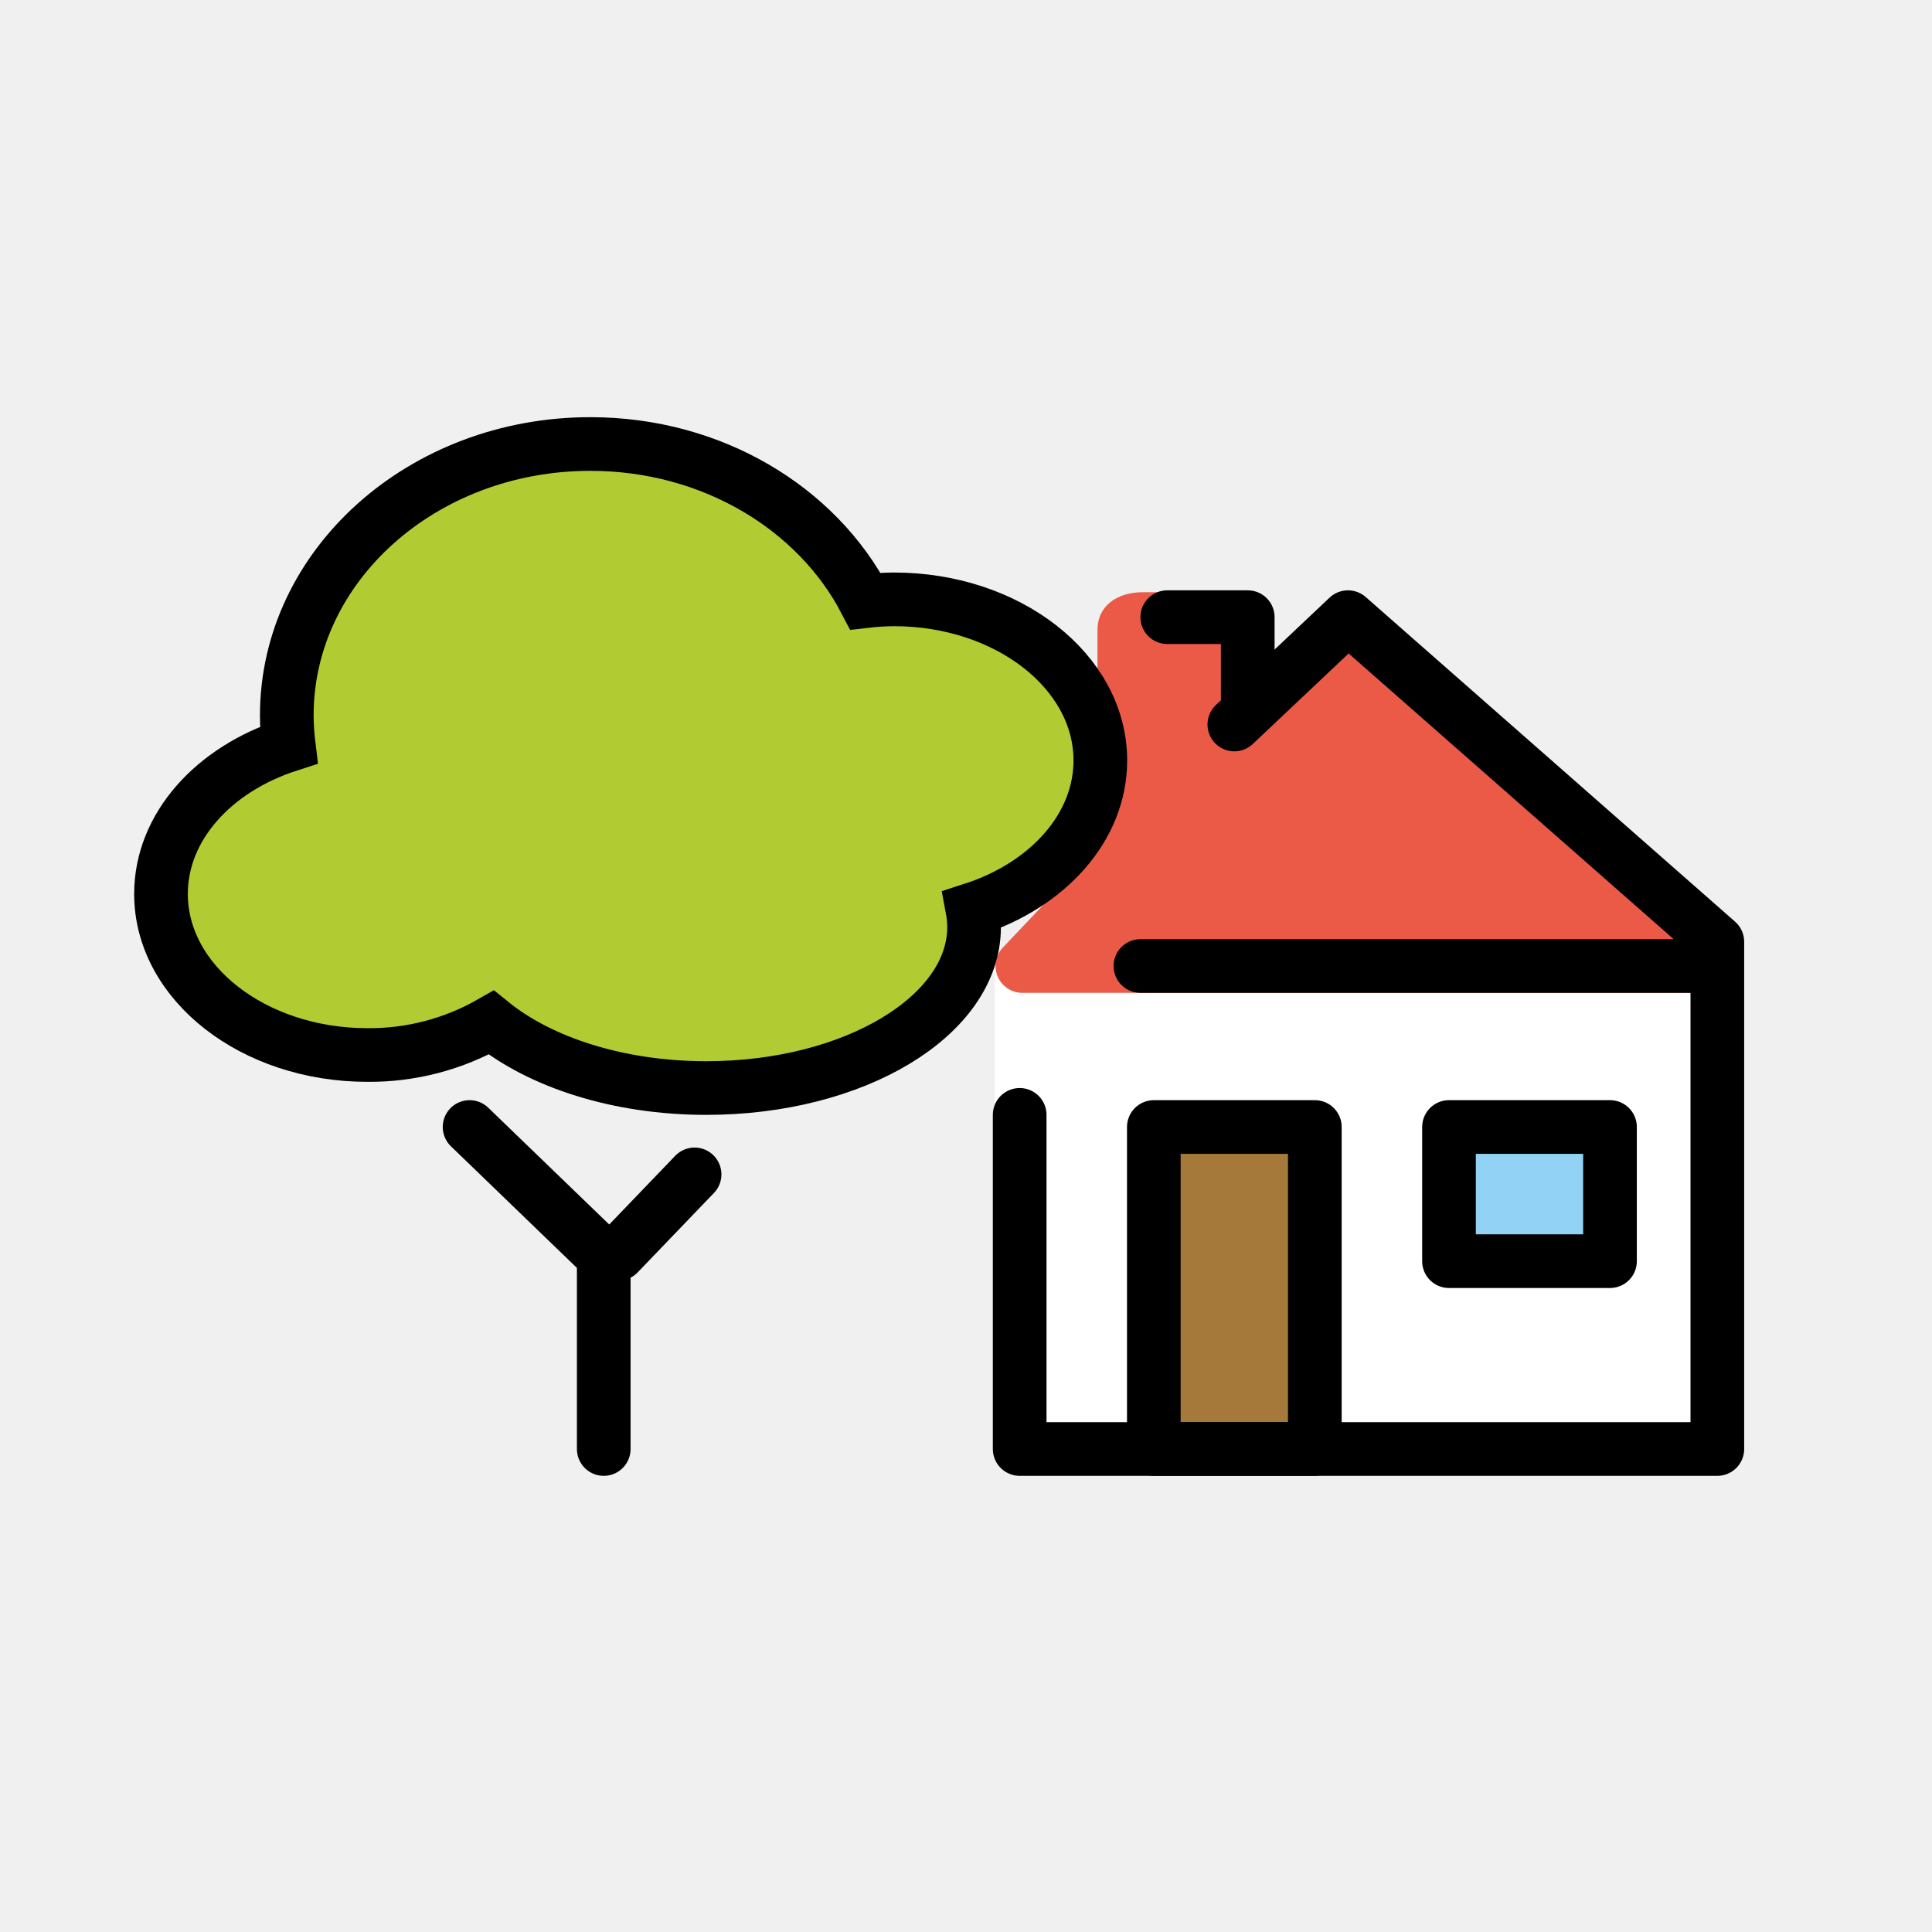
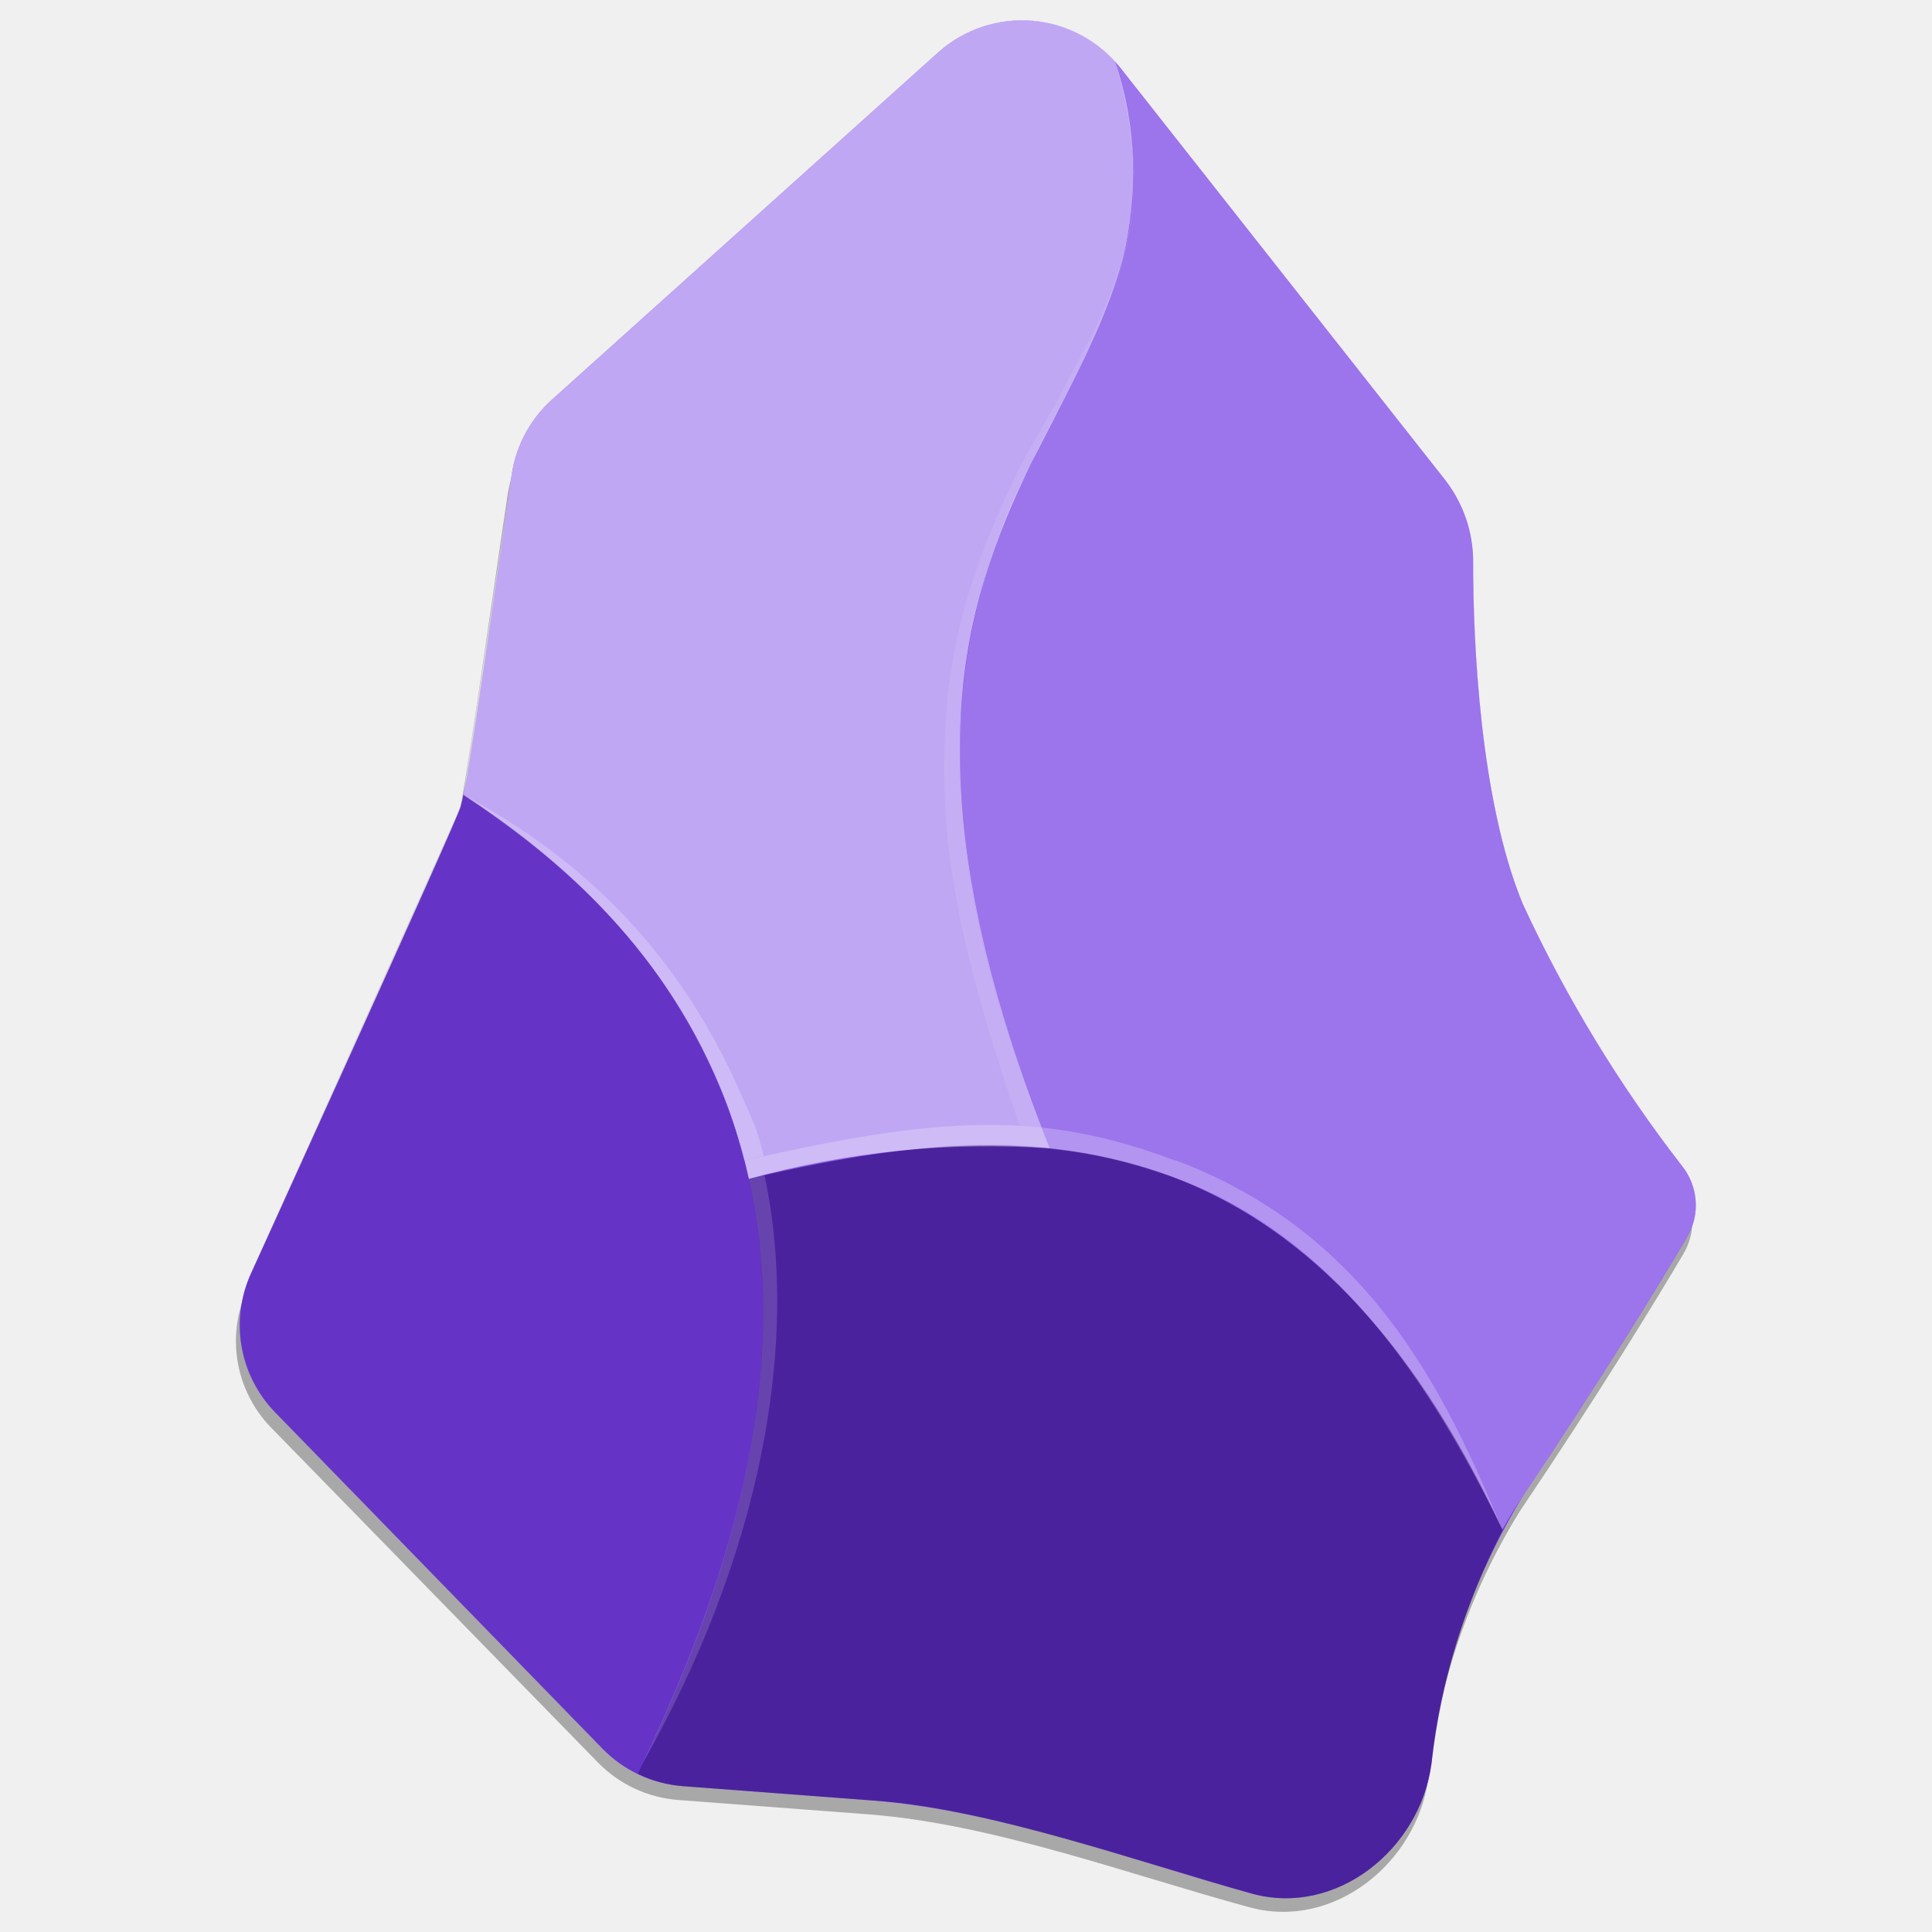
- <svg xmlns="http://www.w3.org/2000/svg" id="emoji" viewBox="0 0 72 72" version="1.1">
-   <g id="color">
-     <rect x="37.075" y="36.053" width="26.884" height="18.114" fill="#FFFFFF" />
-     <polygon fill="#EA5A47" stroke="#EA5A47" stroke-linecap="round" stroke-linejoin="round" stroke-miterlimit="10" stroke-width="2" points="50.235,23.2 38.1,36 63.5,36" />
-     <path fill="#EA5A47" d="M47.3,26l-6.4,6.059v-8.573c0-0.931,0.755-1.416,1.686-1.416h3.028 c0.931,0,1.686,0.485,1.686,1.416C47.3,23.486,47.3,26,47.3,26z" />
-     <rect x="43" y="42" width="6" height="12" fill="#A57939" />
-     <rect x="54" y="42" width="6" height="5" fill="#92D3F5" />
-     <path fill="#B1CC33" d="M41.006,28.339c0-3.312-3.445-6.003-7.694-6.003c-0.355,0.003-0.71,0.025-1.062,0.066 c-1.8-3.455-5.707-5.855-10.25-5.855c-6.248,0-11.312,4.529-11.312,10.114c0.001,0.369,0.025,0.738,0.07,1.104 C7.966,28.666,6,30.81,6,33.314c0,3.312,3.445,6.003,7.694,6.003c1.615,0.014,3.206-0.402,4.614-1.207 c1.818,1.477,4.726,2.438,8.015,2.438c5.511,0,9.978-2.688,9.978-6.003c-0.001-0.219-0.021-0.438-0.061-0.653 C39.036,32.99,41.006,30.845,41.006,28.339z" />
-   </g>
-   <g id="hair" />
-   <g id="skin" />
-   <g id="skin-shadow" />
-   <g id="line">
-     <polyline fill="none" stroke="#000000" stroke-linecap="round" stroke-linejoin="round" stroke-miterlimit="10" stroke-width="2" points="46,27 50.235,23 64,35.098 64,54 38,54 38,41.548" />
-     <rect x="43" y="42" width="6" height="12" fill="none" stroke="#000000" stroke-linecap="round" stroke-linejoin="round" stroke-miterlimit="10" stroke-width="2" />
-     <rect x="54" y="42" width="6" height="5" fill="none" stroke="#000000" stroke-linecap="round" stroke-linejoin="round" stroke-miterlimit="10" stroke-width="2" />
-     <polyline fill="none" stroke="#000000" stroke-linecap="round" stroke-linejoin="round" stroke-miterlimit="10" stroke-width="2" points="43.5,23 46.5,23 46.5,26" />
-     <path fill="none" stroke="#000000" stroke-miterlimit="10" stroke-width="2" d="M31.245,39.34" />
-     <polyline fill="none" stroke="#000000" stroke-linecap="round" stroke-linejoin="round" stroke-width="2" points="22.5,54 22.5,46.827 17.5,42" />
-     <line x1="23.041" x2="25.885" y1="46.727" y2="43.766" fill="none" stroke="#000000" stroke-linecap="round" stroke-linejoin="round" stroke-width="2" />
-     <path fill="none" stroke="#000000" stroke-linecap="round" stroke-miterlimit="10" stroke-width="2" d="M41.006,28.339 c0-3.312-3.445-6.003-7.694-6.003c-0.355,0.003-0.71,0.025-1.062,0.066c-1.8-3.455-5.707-5.855-10.25-5.855 c-6.248,0-11.312,4.529-11.312,10.114c0.001,0.369,0.025,0.738,0.07,1.104C7.966,28.666,6,30.81,6,33.314 c0,3.312,3.445,6.003,7.694,6.003c1.615,0.014,3.206-0.402,4.614-1.207c1.818,1.477,4.726,2.438,8.015,2.438 c5.511,0,9.978-2.688,9.978-6.003c-0.001-0.219-0.021-0.438-0.061-0.653 C39.036,32.99,41.006,30.845,41.006,28.339z" />
-     <line x1="63.5" x2="42.5" y1="36" y2="36" fill="none" stroke="#000000" stroke-linecap="round" stroke-linejoin="round" stroke-miterlimit="10" stroke-width="2" />
-   </g>
+ <svg xmlns="http://www.w3.org/2000/svg" fill="none" viewBox="0 0 96 96" id="Obsidian-Icon--Streamline-Svg-Logos" height="16" width="16">
+   <path fill="#000000" fill-opacity=".3" d="M70.971 88.375c-.579 4.231-4.743 7.549-8.908 6.391-5.902-1.603-12.738-4.142-18.885-4.61l-9.442-.713c-1.517-.107-2.942-.764-4.008-1.848L13.471 70.938c-1.767-1.816-2.244-4.527-1.203-6.837 0 0 10.021-21.958 10.422-23.094.356-1.136 1.737-11.113 2.539-16.457.225-1.419.933-2.717 2.004-3.675L46.43 3.684c1.278-1.147 2.973-1.715 4.684-1.572 1.711.143 3.288.986 4.357 2.329L71.639 24.84c.905 1.165 1.391 2.6 1.381 4.075 0 3.853.334 11.803 2.494 16.925 2.143 4.607 4.803 8.955 7.928 12.961.774 1.005.862 2.378.223 3.474-1.403 2.383-4.209 6.97-8.151 12.827-2.495 4.027-4.056 8.563-4.565 13.273h.022Z" />
+   <path fill="#6c31e3" d="M71.127 87.663c-.579 4.253-4.743 7.572-8.908 6.436-5.879-1.626-12.694-4.164-18.862-4.632l-9.42-.713c-1.52-.111-2.947-.776-4.008-1.871L13.672 70.181c-1.784-1.834-2.261-4.574-1.202-6.904 0 0 10.044-22.047 10.422-23.205.379-1.136 1.737-11.135 2.539-16.524.22-1.427.928-2.734 2.004-3.697L46.631 2.593c1.281-1.144 2.978-1.709 4.689-1.562 1.711.148 3.286.994 4.353 2.341L71.818 23.861c.902 1.167 1.388 2.601 1.381 4.075 0 3.875.334 11.847 2.472 16.992 2.142 4.628 4.801 8.999 7.928 13.028.791 1.005.888 2.391.245 3.496-1.425 2.405-4.209 6.993-8.173 12.894-2.486 4.046-4.038 8.595-4.543 13.317Z" />
+   <path fill="url(#a)" d="M31.666 88.131c7.549-15.299 7.349-26.278 4.12-34.072-2.939-7.215-8.44-11.758-12.76-14.587-.089.423-.223.824-.401 1.202L12.469 63.278c-1.053 2.334-.567 5.075 1.225 6.904l16.235 16.702c.512.512 1.113.935 1.737 1.247Z" />
+   <path fill="url(#b)" d="M52.198 57.087c2.026.2 4.008.646 5.968 1.358 6.191 2.316 11.825 7.527 16.48 17.571.334-.579.668-1.136 1.024-1.67 2.844-4.221 5.57-8.521 8.173-12.894.649-1.101.561-2.487-.223-3.496-3.134-4.028-5.801-8.399-7.95-13.028-2.138-5.122-2.45-13.117-2.472-16.992 0-1.47-.468-2.917-1.381-4.075L55.672 3.372l-.267-.334c1.18 3.897 1.113 7.015.379 9.843-.668 2.628-1.915 5.011-3.229 7.527-.445.846-.891 1.715-1.314 2.606-2.094 4-3.295 8.407-3.519 12.916-.223 5.389.869 12.137 4.454 21.156h.022Z" />
+   <path fill="url(#c)" d="M52.176 57.087c-3.585-9.019-4.677-15.767-4.454-21.156.223-5.345 1.782-9.353 3.519-12.916l1.336-2.606c1.292-2.516 2.516-4.899 3.207-7.527.82-3.25.689-6.666-.379-9.843-2.306-2.533-6.224-2.732-8.774-.445L27.435 19.852c-1.076.963-1.784 2.27-2.004 3.697l-2.338 15.5c0 .156-.044.289-.067.445 4.32 2.806 9.799 7.349 12.761 14.542.579 1.425 1.069 2.917 1.425 4.543 4.867-1.349 9.927-1.862 14.965-1.514v.022Z" />
+   <path fill="url(#d)" d="M62.242 94.099c4.142 1.136 8.307-2.182 8.886-6.458.474-4.056 1.673-7.993 3.541-11.625-4.677-10.044-10.311-15.255-16.48-17.571-6.569-2.45-13.718-1.626-20.978.134 1.626 7.371.668 17.014-5.523 29.552.69.356 1.47.557 2.249.624l9.776.735c5.3.379 13.206 3.118 18.528 4.61Z" />
+   <path fill="url(#e)" d="M47.768 35.597c-.245 5.345.423 11.447 4.009 20.444l-1.113-.111c-3.229-9.376-3.942-14.186-3.697-19.597.223-5.412 1.982-9.576 3.719-13.139.445-.891 1.47-2.561 1.915-3.407 1.292-2.517 2.16-3.83 2.895-6.124 1.069-3.207.846-4.721.713-6.235.824 5.456-2.316 10.199-4.677 15.032-2.185 4.059-3.476 8.539-3.786 13.139h.022Z" />
+   <path fill="url(#f)" d="M36.853 54.437c.445.98.824 1.782 1.091 3.006l-.958.223c-.379-1.425-.668-2.45-1.225-3.674-3.251-7.638-8.462-11.58-12.694-14.475 5.122 2.761 10.4 7.104 13.785 14.921Z" />
+   <path fill="url(#g)" d="M37.991 58.423c1.782 8.351-.223 18.974-6.124 29.307 4.944-10.244 7.349-20.065 5.345-29.173l.779-.156v.022Z" />
+   <path fill="url(#h)" d="M58.39 57.644c9.687 3.63 13.429 11.58 16.212 18.239-3.452-6.948-8.24-14.631-16.569-17.482-6.325-2.182-11.669-1.915-20.822.156l-.201-.891c9.71-2.227 14.787-2.494 21.379 0v-.022Z" />
+   <defs>
+     <radialGradient id="a" cx="0" cy="0" r="1" gradientTransform="matrix(4256.29 0 0 7970.03 1904.17 4756.18)" gradientUnits="userSpaceOnUse">
+       <stop stop-color="#fff" stop-opacity=".4" />
+       <stop offset="1" stop-opacity=".1" />
+     </radialGradient>
+     <radialGradient id="b" cx="0" cy="0" r="1" gradientTransform="matrix(6963.7 0 0 13892.1 1983.46 6617.11)" gradientUnits="userSpaceOnUse">
+       <stop stop-color="#fff" stop-opacity=".6" />
+       <stop offset="1" stop-color="#fff" stop-opacity=".1" />
+     </radialGradient>
+     <radialGradient id="c" cx="0" cy="0" r="1" gradientTransform="matrix(5949.36 0 0 10290.1 1060.79 5594.09)" gradientUnits="userSpaceOnUse">
+       <stop stop-color="#fff" stop-opacity=".8" />
+       <stop offset="1" stop-color="#fff" stop-opacity=".4" />
+     </radialGradient>
+     <radialGradient id="d" cx="0" cy="0" r="1" gradientTransform="matrix(3957.88 0 0 3444.96 3118.26 3797.7)" gradientUnits="userSpaceOnUse">
+       <stop stop-color="#fff" stop-opacity=".3" />
+       <stop offset="1" stop-opacity=".3" />
+     </radialGradient>
+     <radialGradient id="e" cx="0" cy="0" r="1" gradientTransform="matrix(3096.76 0 0 15981 1149.23 1697.69)" gradientUnits="userSpaceOnUse">
+       <stop stop-color="#fff" stop-opacity="0" />
+       <stop offset="1" stop-color="#fff" stop-opacity=".2" />
+     </radialGradient>
+     <radialGradient id="f" cx="0" cy="0" r="1" gradientTransform="matrix(2283.37 0 0 2785.85 -117.23 197.63)" gradientUnits="userSpaceOnUse">
+       <stop stop-color="#fff" stop-opacity=".2" />
+       <stop offset="1" stop-color="#fff" stop-opacity=".4" />
+     </radialGradient>
+     <radialGradient id="g" cx="0" cy="0" r="1" gradientTransform="matrix(2665.29 0 0 11578.3 733.36 -591.872)" gradientUnits="userSpaceOnUse">
+       <stop stop-color="#fff" stop-opacity=".1" />
+       <stop offset="1" stop-color="#fff" stop-opacity=".3" />
+     </radialGradient>
+     <radialGradient id="h" cx="0" cy="0" r="1" gradientTransform="matrix(7661.99 0 0 4074.12 3771.63 1838.72)" gradientUnits="userSpaceOnUse">
+       <stop stop-color="#fff" stop-opacity=".2" />
+       <stop offset=".5" stop-color="#fff" stop-opacity=".2" />
+       <stop offset="1" stop-color="#fff" stop-opacity=".3" />
+     </radialGradient>
+   </defs>
</svg>
